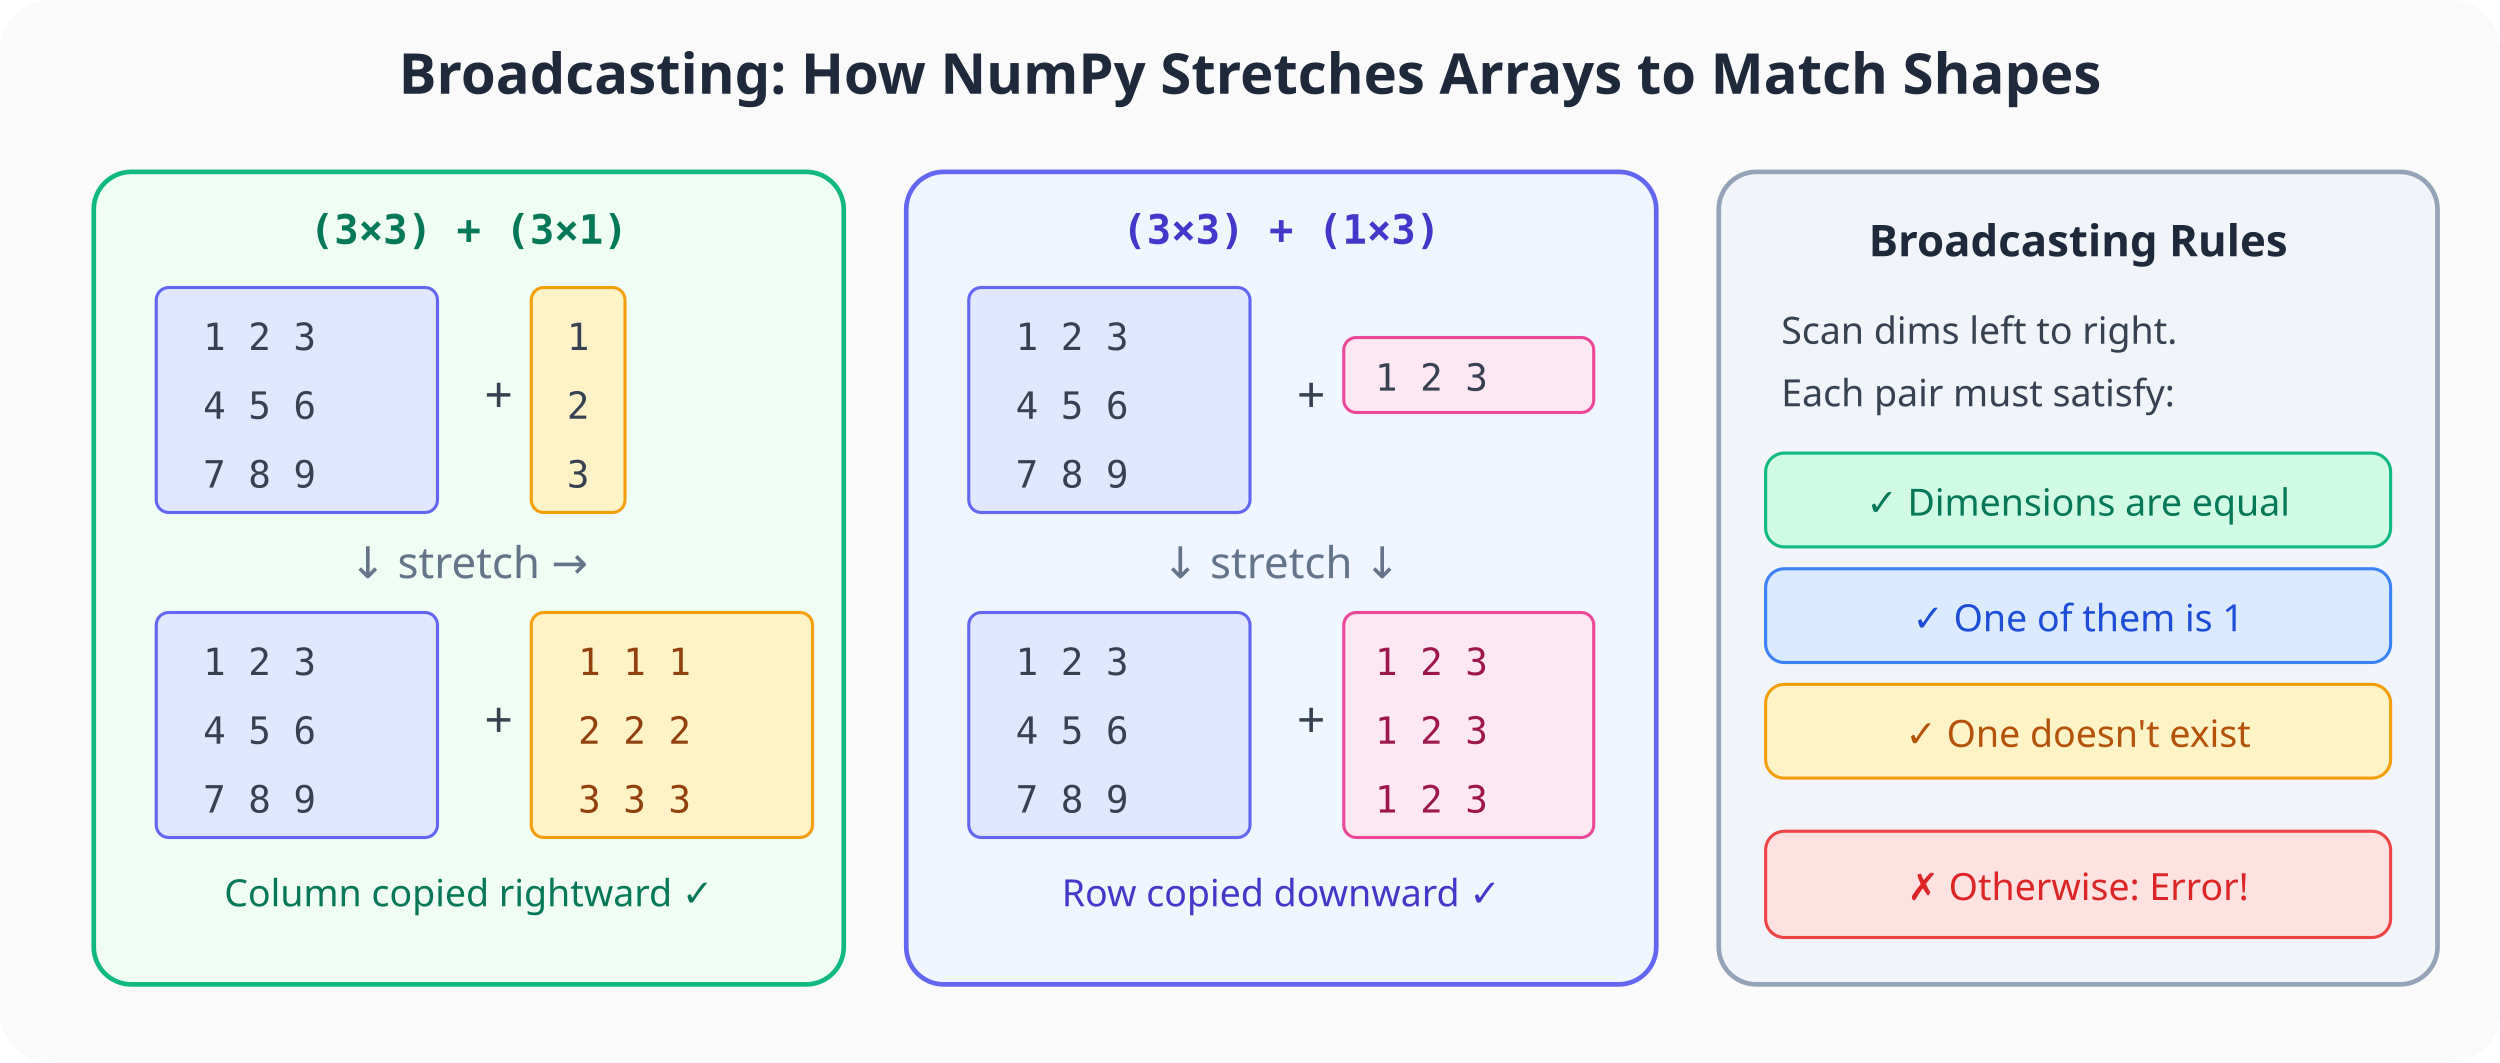
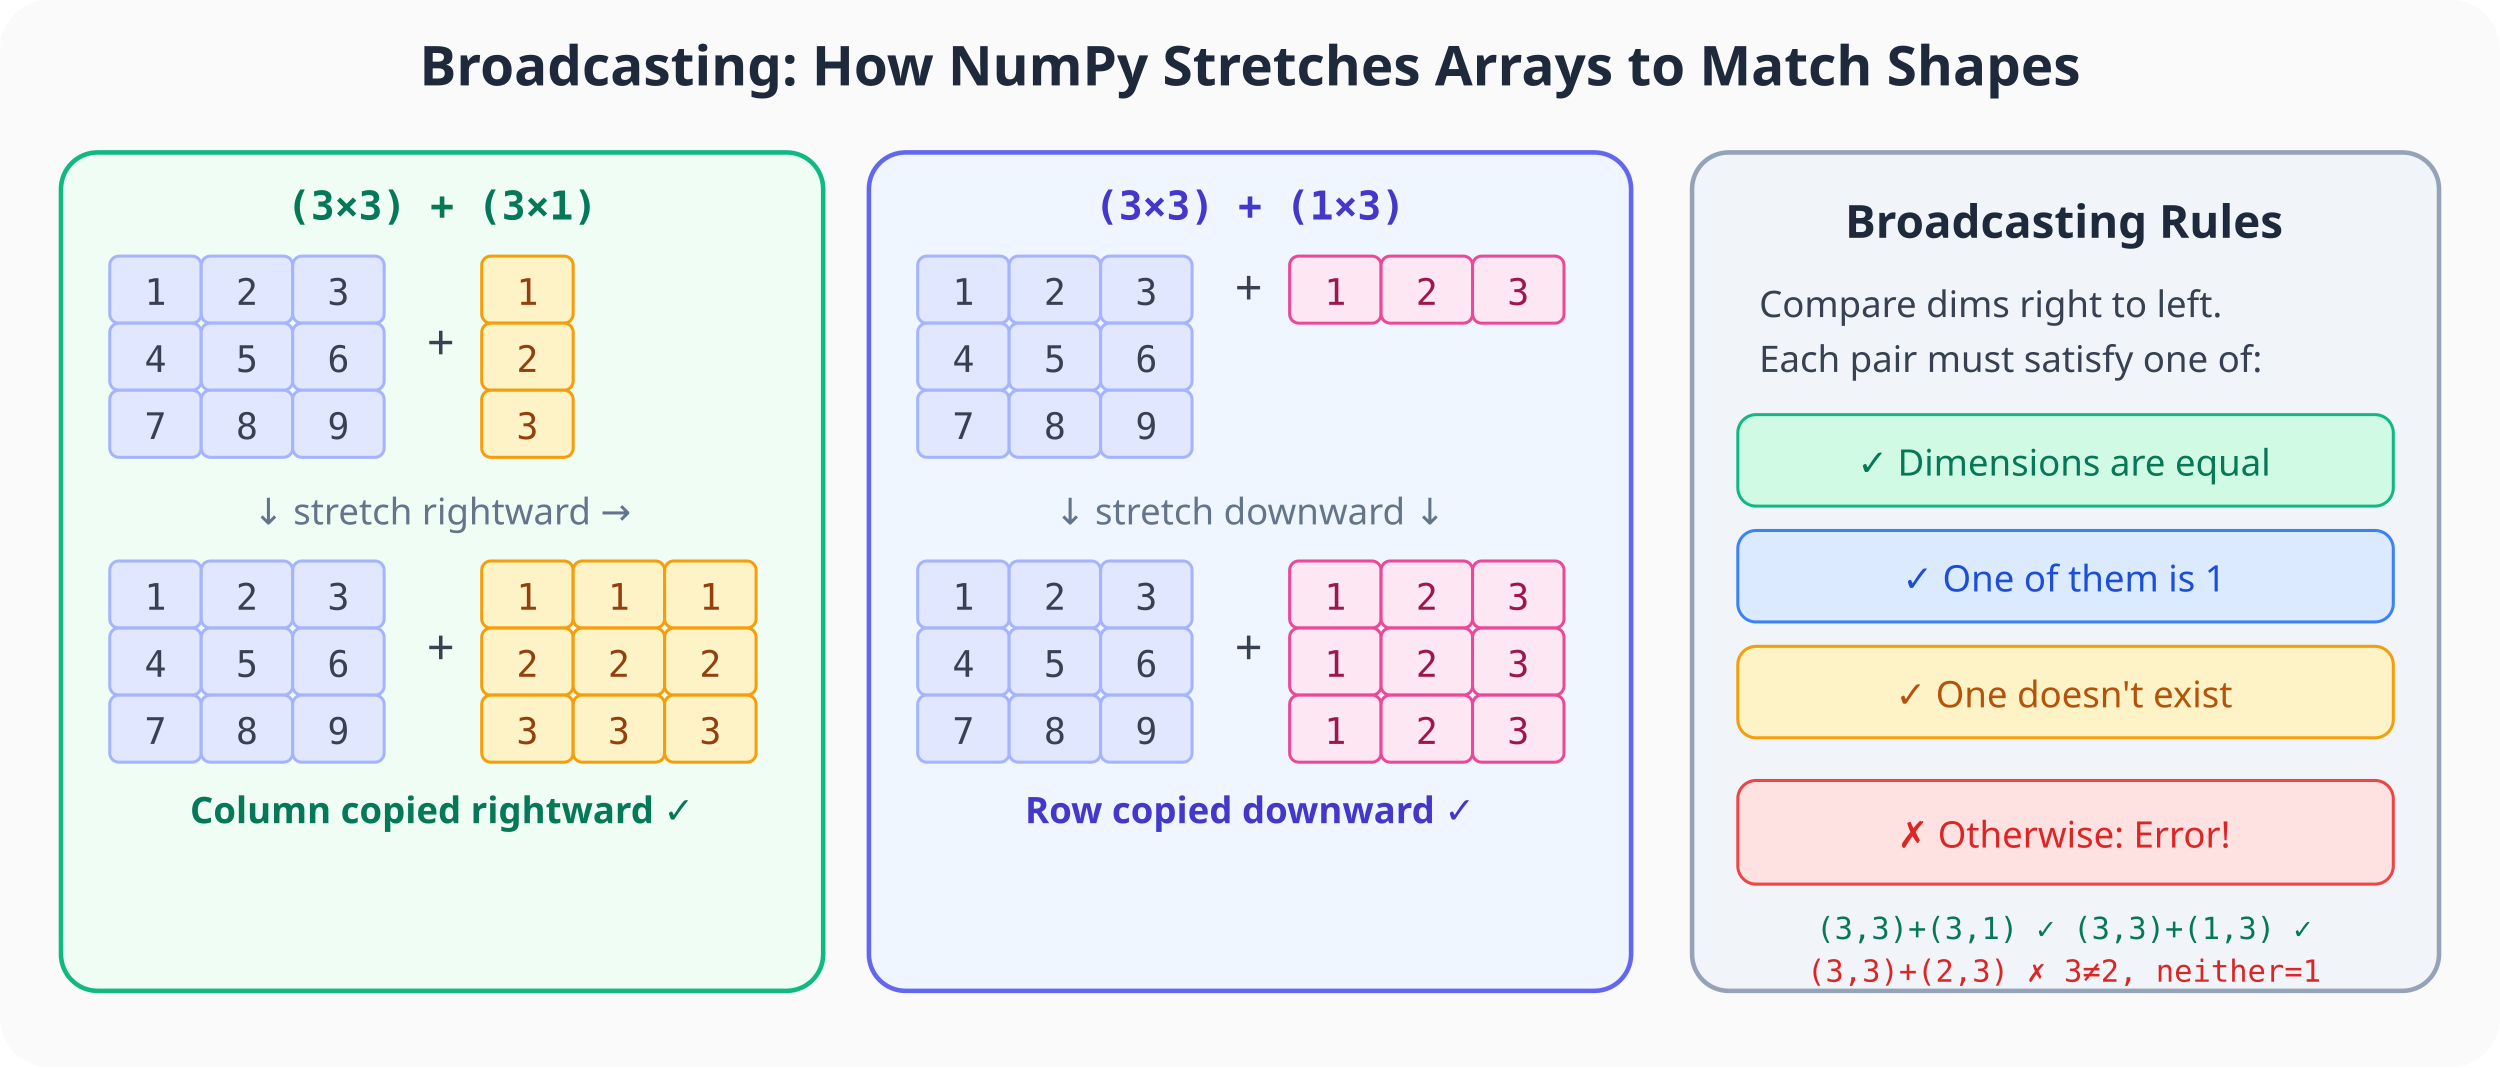
- <svg xmlns="http://www.w3.org/2000/svg" viewBox="0 0 800 340">
-   <rect width="800" height="340" fill="#fafafa" rx="16" />
-   <text x="400" y="30" text-anchor="middle" font-family="Segoe UI" font-size="18" font-weight="bold" fill="#1e293b">Broadcasting: How NumPy Stretches Arrays to Match Shapes</text>
-   <rect x="30" y="55" width="240" height="260" rx="12" fill="#f0fdf4" stroke="#10b981" stroke-width="1.5" />
-   <text x="150" y="78" text-anchor="middle" font-family="Consolas" font-weight="bold" font-size="13" fill="#047857">(3×3) + (3×1)</text>
-   <g transform="translate(50,92)" font-family="Consolas" font-size="12">
-     <rect width="90" height="72" rx="4" fill="#e0e7ff" stroke="#6366f1" stroke-width="1" />
-     <text x="15" y="20" fill="#374151">1 2 3</text>
-     <text x="15" y="42" fill="#374151">4 5 6</text>
-     <text x="15" y="64" fill="#374151">7 8 9</text>
+ <svg xmlns="http://www.w3.org/2000/svg" viewBox="0 0 820 350">
+   <rect width="820" height="350" fill="#fafafa" rx="16" />
+   <text x="410" y="28" text-anchor="middle" font-family="Segoe UI" font-size="18" font-weight="bold" fill="#1e293b">Broadcasting: How NumPy Stretches Arrays to Match Shapes</text>
+   <rect x="20" y="50" width="250" height="275" rx="12" fill="#f0fdf4" stroke="#10b981" stroke-width="1.5" />
+   <text x="145" y="72" text-anchor="middle" font-family="Consolas" font-weight="bold" font-size="13" fill="#047857">(3×3) + (3×1)</text>
+   <g transform="translate(36,84)">
+     <rect x="0" y="0" width="30" height="22" rx="3" fill="#e0e7ff" stroke="#a5b4fc" stroke-width="1" />
+     <rect x="30" y="0" width="30" height="22" rx="3" fill="#e0e7ff" stroke="#a5b4fc" stroke-width="1" />
+     <rect x="60" y="0" width="30" height="22" rx="3" fill="#e0e7ff" stroke="#a5b4fc" stroke-width="1" />
+     <rect x="0" y="22" width="30" height="22" rx="3" fill="#e0e7ff" stroke="#a5b4fc" stroke-width="1" />
+     <rect x="30" y="22" width="30" height="22" rx="3" fill="#e0e7ff" stroke="#a5b4fc" stroke-width="1" />
+     <rect x="60" y="22" width="30" height="22" rx="3" fill="#e0e7ff" stroke="#a5b4fc" stroke-width="1" />
+     <rect x="0" y="44" width="30" height="22" rx="3" fill="#e0e7ff" stroke="#a5b4fc" stroke-width="1" />
+     <rect x="30" y="44" width="30" height="22" rx="3" fill="#e0e7ff" stroke="#a5b4fc" stroke-width="1" />
+     <rect x="60" y="44" width="30" height="22" rx="3" fill="#e0e7ff" stroke="#a5b4fc" stroke-width="1" />
+     <text x="15" y="16" text-anchor="middle" font-family="Consolas" font-size="12" fill="#374151">1</text>
+     <text x="45" y="16" text-anchor="middle" font-family="Consolas" font-size="12" fill="#374151">2</text>
+     <text x="75" y="16" text-anchor="middle" font-family="Consolas" font-size="12" fill="#374151">3</text>
+     <text x="15" y="38" text-anchor="middle" font-family="Consolas" font-size="12" fill="#374151">4</text>
+     <text x="45" y="38" text-anchor="middle" font-family="Consolas" font-size="12" fill="#374151">5</text>
+     <text x="75" y="38" text-anchor="middle" font-family="Consolas" font-size="12" fill="#374151">6</text>
+     <text x="15" y="60" text-anchor="middle" font-family="Consolas" font-size="12" fill="#374151">7</text>
+     <text x="45" y="60" text-anchor="middle" font-family="Consolas" font-size="12" fill="#374151">8</text>
+     <text x="75" y="60" text-anchor="middle" font-family="Consolas" font-size="12" fill="#374151">9</text>
  </g>
-   <text x="155" y="132" font-family="Segoe UI" font-size="16" fill="#374151">+</text>
-   <g transform="translate(170,92)" font-family="Consolas" font-size="12">
-     <rect width="30" height="72" rx="4" fill="#fef3c7" stroke="#f59e0b" stroke-width="1" />
-     <text x="15" y="20" text-anchor="middle" fill="#374151">1</text>
-     <text x="15" y="42" text-anchor="middle" fill="#374151">2</text>
-     <text x="15" y="64" text-anchor="middle" fill="#374151">3</text>
+   <text x="140" y="118" font-family="Segoe UI" font-size="16" fill="#374151">+</text>
+   <g transform="translate(158,84)">
+     <rect x="0" y="0" width="30" height="22" rx="3" fill="#fef3c7" stroke="#f59e0b" stroke-width="1" />
+     <rect x="0" y="22" width="30" height="22" rx="3" fill="#fef3c7" stroke="#f59e0b" stroke-width="1" />
+     <rect x="0" y="44" width="30" height="22" rx="3" fill="#fef3c7" stroke="#f59e0b" stroke-width="1" />
+     <text x="15" y="16" text-anchor="middle" font-family="Consolas" font-size="12" fill="#92400e">1</text>
+     <text x="15" y="38" text-anchor="middle" font-family="Consolas" font-size="12" fill="#92400e">2</text>
+     <text x="15" y="60" text-anchor="middle" font-family="Consolas" font-size="12" fill="#92400e">3</text>
  </g>
-   <text x="150" y="185" text-anchor="middle" font-family="Segoe UI" font-size="14" fill="#64748b">↓ stretch →</text>
-   <g transform="translate(50,196)" font-family="Consolas" font-size="12">
-     <rect width="90" height="72" rx="4" fill="#e0e7ff" stroke="#6366f1" stroke-width="1" />
-     <text x="15" y="20" fill="#374151">1 2 3</text>
-     <text x="15" y="42" fill="#374151">4 5 6</text>
-     <text x="15" y="64" fill="#374151">7 8 9</text>
+   <text x="145" y="172" text-anchor="middle" font-family="Segoe UI" font-size="12" fill="#64748b">↓ stretch rightward →</text>
+   <g transform="translate(36,184)">
+     <rect x="0" y="0" width="30" height="22" rx="3" fill="#e0e7ff" stroke="#a5b4fc" stroke-width="1" />
+     <rect x="30" y="0" width="30" height="22" rx="3" fill="#e0e7ff" stroke="#a5b4fc" stroke-width="1" />
+     <rect x="60" y="0" width="30" height="22" rx="3" fill="#e0e7ff" stroke="#a5b4fc" stroke-width="1" />
+     <rect x="0" y="22" width="30" height="22" rx="3" fill="#e0e7ff" stroke="#a5b4fc" stroke-width="1" />
+     <rect x="30" y="22" width="30" height="22" rx="3" fill="#e0e7ff" stroke="#a5b4fc" stroke-width="1" />
+     <rect x="60" y="22" width="30" height="22" rx="3" fill="#e0e7ff" stroke="#a5b4fc" stroke-width="1" />
+     <rect x="0" y="44" width="30" height="22" rx="3" fill="#e0e7ff" stroke="#a5b4fc" stroke-width="1" />
+     <rect x="30" y="44" width="30" height="22" rx="3" fill="#e0e7ff" stroke="#a5b4fc" stroke-width="1" />
+     <rect x="60" y="44" width="30" height="22" rx="3" fill="#e0e7ff" stroke="#a5b4fc" stroke-width="1" />
+     <text x="15" y="16" text-anchor="middle" font-family="Consolas" font-size="12" fill="#374151">1</text>
+     <text x="45" y="16" text-anchor="middle" font-family="Consolas" font-size="12" fill="#374151">2</text>
+     <text x="75" y="16" text-anchor="middle" font-family="Consolas" font-size="12" fill="#374151">3</text>
+     <text x="15" y="38" text-anchor="middle" font-family="Consolas" font-size="12" fill="#374151">4</text>
+     <text x="45" y="38" text-anchor="middle" font-family="Consolas" font-size="12" fill="#374151">5</text>
+     <text x="75" y="38" text-anchor="middle" font-family="Consolas" font-size="12" fill="#374151">6</text>
+     <text x="15" y="60" text-anchor="middle" font-family="Consolas" font-size="12" fill="#374151">7</text>
+     <text x="45" y="60" text-anchor="middle" font-family="Consolas" font-size="12" fill="#374151">8</text>
+     <text x="75" y="60" text-anchor="middle" font-family="Consolas" font-size="12" fill="#374151">9</text>
  </g>
-   <text x="155" y="236" font-family="Segoe UI" font-size="16" fill="#374151">+</text>
-   <g transform="translate(170,196)" font-family="Consolas" font-size="12">
-     <rect width="90" height="72" rx="4" fill="#fef3c7" stroke="#f59e0b" stroke-width="1" />
-     <text x="15" y="20" fill="#92400e">1 1 1</text>
-     <text x="15" y="42" fill="#92400e">2 2 2</text>
-     <text x="15" y="64" fill="#92400e">3 3 3</text>
+   <text x="140" y="218" font-family="Segoe UI" font-size="16" fill="#374151">+</text>
+   <g transform="translate(158,184)">
+     <rect x="0" y="0" width="30" height="22" rx="3" fill="#fef3c7" stroke="#f59e0b" stroke-width="1" />
+     <rect x="30" y="0" width="30" height="22" rx="3" fill="#fef3c7" stroke="#f59e0b" stroke-width="1" />
+     <rect x="60" y="0" width="30" height="22" rx="3" fill="#fef3c7" stroke="#f59e0b" stroke-width="1" />
+     <rect x="0" y="22" width="30" height="22" rx="3" fill="#fef3c7" stroke="#f59e0b" stroke-width="1" />
+     <rect x="30" y="22" width="30" height="22" rx="3" fill="#fef3c7" stroke="#f59e0b" stroke-width="1" />
+     <rect x="60" y="22" width="30" height="22" rx="3" fill="#fef3c7" stroke="#f59e0b" stroke-width="1" />
+     <rect x="0" y="44" width="30" height="22" rx="3" fill="#fef3c7" stroke="#f59e0b" stroke-width="1" />
+     <rect x="30" y="44" width="30" height="22" rx="3" fill="#fef3c7" stroke="#f59e0b" stroke-width="1" />
+     <rect x="60" y="44" width="30" height="22" rx="3" fill="#fef3c7" stroke="#f59e0b" stroke-width="1" />
+     <text x="15" y="16" text-anchor="middle" font-family="Consolas" font-size="12" fill="#92400e">1</text>
+     <text x="45" y="16" text-anchor="middle" font-family="Consolas" font-size="12" fill="#92400e">1</text>
+     <text x="75" y="16" text-anchor="middle" font-family="Consolas" font-size="12" fill="#92400e">1</text>
+     <text x="15" y="38" text-anchor="middle" font-family="Consolas" font-size="12" fill="#92400e">2</text>
+     <text x="45" y="38" text-anchor="middle" font-family="Consolas" font-size="12" fill="#92400e">2</text>
+     <text x="75" y="38" text-anchor="middle" font-family="Consolas" font-size="12" fill="#92400e">2</text>
+     <text x="15" y="60" text-anchor="middle" font-family="Consolas" font-size="12" fill="#92400e">3</text>
+     <text x="45" y="60" text-anchor="middle" font-family="Consolas" font-size="12" fill="#92400e">3</text>
+     <text x="75" y="60" text-anchor="middle" font-family="Consolas" font-size="12" fill="#92400e">3</text>
  </g>
-   <text x="150" y="290" text-anchor="middle" font-family="Segoe UI" font-size="12" fill="#047857">Column copied rightward ✓</text>
-   <rect x="290" y="55" width="240" height="260" rx="12" fill="#eff6ff" stroke="#6366f1" stroke-width="1.5" />
-   <text x="410" y="78" text-anchor="middle" font-family="Consolas" font-weight="bold" font-size="13" fill="#4338ca">(3×3) + (1×3)</text>
-   <g transform="translate(310,92)" font-family="Consolas" font-size="12">
-     <rect width="90" height="72" rx="4" fill="#e0e7ff" stroke="#6366f1" stroke-width="1" />
-     <text x="15" y="20" fill="#374151">1 2 3</text>
-     <text x="15" y="42" fill="#374151">4 5 6</text>
-     <text x="15" y="64" fill="#374151">7 8 9</text>
+   <text x="145" y="270" text-anchor="middle" font-family="Segoe UI" font-weight="600" font-size="12" fill="#047857">Column copied rightward ✓</text>
+   <rect x="285" y="50" width="250" height="275" rx="12" fill="#eff6ff" stroke="#6366f1" stroke-width="1.5" />
+   <text x="410" y="72" text-anchor="middle" font-family="Consolas" font-weight="bold" font-size="13" fill="#4338ca">(3×3) + (1×3)</text>
+   <g transform="translate(301,84)">
+     <rect x="0" y="0" width="30" height="22" rx="3" fill="#e0e7ff" stroke="#a5b4fc" stroke-width="1" />
+     <rect x="30" y="0" width="30" height="22" rx="3" fill="#e0e7ff" stroke="#a5b4fc" stroke-width="1" />
+     <rect x="60" y="0" width="30" height="22" rx="3" fill="#e0e7ff" stroke="#a5b4fc" stroke-width="1" />
+     <rect x="0" y="22" width="30" height="22" rx="3" fill="#e0e7ff" stroke="#a5b4fc" stroke-width="1" />
+     <rect x="30" y="22" width="30" height="22" rx="3" fill="#e0e7ff" stroke="#a5b4fc" stroke-width="1" />
+     <rect x="60" y="22" width="30" height="22" rx="3" fill="#e0e7ff" stroke="#a5b4fc" stroke-width="1" />
+     <rect x="0" y="44" width="30" height="22" rx="3" fill="#e0e7ff" stroke="#a5b4fc" stroke-width="1" />
+     <rect x="30" y="44" width="30" height="22" rx="3" fill="#e0e7ff" stroke="#a5b4fc" stroke-width="1" />
+     <rect x="60" y="44" width="30" height="22" rx="3" fill="#e0e7ff" stroke="#a5b4fc" stroke-width="1" />
+     <text x="15" y="16" text-anchor="middle" font-family="Consolas" font-size="12" fill="#374151">1</text>
+     <text x="45" y="16" text-anchor="middle" font-family="Consolas" font-size="12" fill="#374151">2</text>
+     <text x="75" y="16" text-anchor="middle" font-family="Consolas" font-size="12" fill="#374151">3</text>
+     <text x="15" y="38" text-anchor="middle" font-family="Consolas" font-size="12" fill="#374151">4</text>
+     <text x="45" y="38" text-anchor="middle" font-family="Consolas" font-size="12" fill="#374151">5</text>
+     <text x="75" y="38" text-anchor="middle" font-family="Consolas" font-size="12" fill="#374151">6</text>
+     <text x="15" y="60" text-anchor="middle" font-family="Consolas" font-size="12" fill="#374151">7</text>
+     <text x="45" y="60" text-anchor="middle" font-family="Consolas" font-size="12" fill="#374151">8</text>
+     <text x="75" y="60" text-anchor="middle" font-family="Consolas" font-size="12" fill="#374151">9</text>
  </g>
-   <text x="415" y="132" font-family="Segoe UI" font-size="16" fill="#374151">+</text>
-   <g transform="translate(430,108)" font-family="Consolas" font-size="12">
-     <rect width="80" height="24" rx="4" fill="#fce7f3" stroke="#ec4899" stroke-width="1" />
-     <text x="10" y="17" fill="#374151">1 2 3</text>
+   <text x="405" y="100" font-family="Segoe UI" font-size="16" fill="#374151">+</text>
+   <g transform="translate(423,84)">
+     <rect x="0" y="0" width="30" height="22" rx="3" fill="#fce7f3" stroke="#ec4899" stroke-width="1" />
+     <rect x="30" y="0" width="30" height="22" rx="3" fill="#fce7f3" stroke="#ec4899" stroke-width="1" />
+     <rect x="60" y="0" width="30" height="22" rx="3" fill="#fce7f3" stroke="#ec4899" stroke-width="1" />
+     <text x="15" y="16" text-anchor="middle" font-family="Consolas" font-size="12" fill="#9d174d">1</text>
+     <text x="45" y="16" text-anchor="middle" font-family="Consolas" font-size="12" fill="#9d174d">2</text>
+     <text x="75" y="16" text-anchor="middle" font-family="Consolas" font-size="12" fill="#9d174d">3</text>
  </g>
-   <text x="410" y="185" text-anchor="middle" font-family="Segoe UI" font-size="14" fill="#64748b">↓ stretch ↓</text>
-   <g transform="translate(310,196)" font-family="Consolas" font-size="12">
-     <rect width="90" height="72" rx="4" fill="#e0e7ff" stroke="#6366f1" stroke-width="1" />
-     <text x="15" y="20" fill="#374151">1 2 3</text>
-     <text x="15" y="42" fill="#374151">4 5 6</text>
-     <text x="15" y="64" fill="#374151">7 8 9</text>
+   <text x="410" y="172" text-anchor="middle" font-family="Segoe UI" font-size="12" fill="#64748b">↓ stretch downward ↓</text>
+   <g transform="translate(301,184)">
+     <rect x="0" y="0" width="30" height="22" rx="3" fill="#e0e7ff" stroke="#a5b4fc" stroke-width="1" />
+     <rect x="30" y="0" width="30" height="22" rx="3" fill="#e0e7ff" stroke="#a5b4fc" stroke-width="1" />
+     <rect x="60" y="0" width="30" height="22" rx="3" fill="#e0e7ff" stroke="#a5b4fc" stroke-width="1" />
+     <rect x="0" y="22" width="30" height="22" rx="3" fill="#e0e7ff" stroke="#a5b4fc" stroke-width="1" />
+     <rect x="30" y="22" width="30" height="22" rx="3" fill="#e0e7ff" stroke="#a5b4fc" stroke-width="1" />
+     <rect x="60" y="22" width="30" height="22" rx="3" fill="#e0e7ff" stroke="#a5b4fc" stroke-width="1" />
+     <rect x="0" y="44" width="30" height="22" rx="3" fill="#e0e7ff" stroke="#a5b4fc" stroke-width="1" />
+     <rect x="30" y="44" width="30" height="22" rx="3" fill="#e0e7ff" stroke="#a5b4fc" stroke-width="1" />
+     <rect x="60" y="44" width="30" height="22" rx="3" fill="#e0e7ff" stroke="#a5b4fc" stroke-width="1" />
+     <text x="15" y="16" text-anchor="middle" font-family="Consolas" font-size="12" fill="#374151">1</text>
+     <text x="45" y="16" text-anchor="middle" font-family="Consolas" font-size="12" fill="#374151">2</text>
+     <text x="75" y="16" text-anchor="middle" font-family="Consolas" font-size="12" fill="#374151">3</text>
+     <text x="15" y="38" text-anchor="middle" font-family="Consolas" font-size="12" fill="#374151">4</text>
+     <text x="45" y="38" text-anchor="middle" font-family="Consolas" font-size="12" fill="#374151">5</text>
+     <text x="75" y="38" text-anchor="middle" font-family="Consolas" font-size="12" fill="#374151">6</text>
+     <text x="15" y="60" text-anchor="middle" font-family="Consolas" font-size="12" fill="#374151">7</text>
+     <text x="45" y="60" text-anchor="middle" font-family="Consolas" font-size="12" fill="#374151">8</text>
+     <text x="75" y="60" text-anchor="middle" font-family="Consolas" font-size="12" fill="#374151">9</text>
  </g>
-   <text x="415" y="236" font-family="Segoe UI" font-size="16" fill="#374151">+</text>
-   <g transform="translate(430,196)" font-family="Consolas" font-size="12">
-     <rect width="80" height="72" rx="4" fill="#fce7f3" stroke="#ec4899" stroke-width="1" />
-     <text x="10" y="20" fill="#9d174d">1 2 3</text>
-     <text x="10" y="42" fill="#9d174d">1 2 3</text>
-     <text x="10" y="64" fill="#9d174d">1 2 3</text>
+   <text x="405" y="218" font-family="Segoe UI" font-size="16" fill="#374151">+</text>
+   <g transform="translate(423,184)">
+     <rect x="0" y="0" width="30" height="22" rx="3" fill="#fce7f3" stroke="#ec4899" stroke-width="1" />
+     <rect x="30" y="0" width="30" height="22" rx="3" fill="#fce7f3" stroke="#ec4899" stroke-width="1" />
+     <rect x="60" y="0" width="30" height="22" rx="3" fill="#fce7f3" stroke="#ec4899" stroke-width="1" />
+     <rect x="0" y="22" width="30" height="22" rx="3" fill="#fce7f3" stroke="#ec4899" stroke-width="1" />
+     <rect x="30" y="22" width="30" height="22" rx="3" fill="#fce7f3" stroke="#ec4899" stroke-width="1" />
+     <rect x="60" y="22" width="30" height="22" rx="3" fill="#fce7f3" stroke="#ec4899" stroke-width="1" />
+     <rect x="0" y="44" width="30" height="22" rx="3" fill="#fce7f3" stroke="#ec4899" stroke-width="1" />
+     <rect x="30" y="44" width="30" height="22" rx="3" fill="#fce7f3" stroke="#ec4899" stroke-width="1" />
+     <rect x="60" y="44" width="30" height="22" rx="3" fill="#fce7f3" stroke="#ec4899" stroke-width="1" />
+     <text x="15" y="16" text-anchor="middle" font-family="Consolas" font-size="12" fill="#9d174d">1</text>
+     <text x="45" y="16" text-anchor="middle" font-family="Consolas" font-size="12" fill="#9d174d">2</text>
+     <text x="75" y="16" text-anchor="middle" font-family="Consolas" font-size="12" fill="#9d174d">3</text>
+     <text x="15" y="38" text-anchor="middle" font-family="Consolas" font-size="12" fill="#9d174d">1</text>
+     <text x="45" y="38" text-anchor="middle" font-family="Consolas" font-size="12" fill="#9d174d">2</text>
+     <text x="75" y="38" text-anchor="middle" font-family="Consolas" font-size="12" fill="#9d174d">3</text>
+     <text x="15" y="60" text-anchor="middle" font-family="Consolas" font-size="12" fill="#9d174d">1</text>
+     <text x="45" y="60" text-anchor="middle" font-family="Consolas" font-size="12" fill="#9d174d">2</text>
+     <text x="75" y="60" text-anchor="middle" font-family="Consolas" font-size="12" fill="#9d174d">3</text>
  </g>
-   <text x="410" y="290" text-anchor="middle" font-family="Segoe UI" font-size="12" fill="#4338ca">Row copied downward ✓</text>
-   <rect x="550" y="55" width="230" height="260" rx="12" fill="#f1f5f9" stroke="#94a3b8" stroke-width="1.5" />
-   <text x="665" y="82" text-anchor="middle" font-family="Segoe UI" font-weight="bold" font-size="14" fill="#1e293b">Broadcasting Rules</text>
-   <text x="570" y="110" font-family="Segoe UI" font-size="12" fill="#374151">Scan dims left to right.</text>
-   <text x="570" y="130" font-family="Segoe UI" font-size="12" fill="#374151">Each pair must satisfy:</text>
-   <rect x="565" y="145" width="200" height="30" rx="6" fill="#d1fae5" stroke="#10b981" stroke-width="1" />
-   <text x="665" y="165" text-anchor="middle" font-family="Segoe UI" font-size="12" fill="#047857">✓ Dimensions are equal</text>
-   <rect x="565" y="182" width="200" height="30" rx="6" fill="#dbeafe" stroke="#3b82f6" stroke-width="1" />
-   <text x="665" y="202" text-anchor="middle" font-family="Segoe UI" font-size="12" fill="#1d4ed8">✓ One of them is 1</text>
-   <rect x="565" y="219" width="200" height="30" rx="6" fill="#fef3c7" stroke="#f59e0b" stroke-width="1" />
-   <text x="665" y="239" text-anchor="middle" font-family="Segoe UI" font-size="12" fill="#b45309">✓ One doesn't exist</text>
-   <rect x="565" y="266" width="200" height="34" rx="6" fill="#fee2e2" stroke="#ef4444" stroke-width="1" />
-   <text x="665" y="288" text-anchor="middle" font-family="Segoe UI" font-size="12" fill="#dc2626">✗ Otherwise: Error!</text>
+   <text x="410" y="270" text-anchor="middle" font-family="Segoe UI" font-weight="600" font-size="12" fill="#4338ca">Row copied downward ✓</text>
+   <rect x="555" y="50" width="245" height="275" rx="12" fill="#f1f5f9" stroke="#94a3b8" stroke-width="1.5" />
+   <text x="677" y="78" text-anchor="middle" font-family="Segoe UI" font-weight="bold" font-size="15" fill="#1e293b">Broadcasting Rules</text>
+   <text x="577" y="104" font-family="Segoe UI" font-size="12" fill="#374151">Compare dims right to left.</text>
+   <text x="577" y="122" font-family="Segoe UI" font-size="12" fill="#374151">Each pair must satisfy one of:</text>
+   <rect x="570" y="136" width="215" height="30" rx="6" fill="#d1fae5" stroke="#10b981" stroke-width="1" />
+   <text x="677" y="156" text-anchor="middle" font-family="Segoe UI" font-size="12" fill="#047857">✓ Dimensions are equal</text>
+   <rect x="570" y="174" width="215" height="30" rx="6" fill="#dbeafe" stroke="#3b82f6" stroke-width="1" />
+   <text x="677" y="194" text-anchor="middle" font-family="Segoe UI" font-size="12" fill="#1d4ed8">✓ One of them is 1</text>
+   <rect x="570" y="212" width="215" height="30" rx="6" fill="#fef3c7" stroke="#f59e0b" stroke-width="1" />
+   <text x="677" y="232" text-anchor="middle" font-family="Segoe UI" font-size="12" fill="#b45309">✓ One doesn't exist</text>
+   <rect x="570" y="256" width="215" height="34" rx="6" fill="#fee2e2" stroke="#ef4444" stroke-width="1" />
+   <text x="677" y="278" text-anchor="middle" font-family="Segoe UI" font-size="12" fill="#dc2626">✗ Otherwise: Error!</text>
+   <text x="677" y="308" text-anchor="middle" font-family="Consolas" font-size="10" fill="#047857">(3,3)+(3,1) ✓  (3,3)+(1,3) ✓</text>
+   <text x="677" y="322" text-anchor="middle" font-family="Consolas" font-size="10" fill="#dc2626">(3,3)+(2,3) ✗  3≠2, neither=1</text>
</svg>
